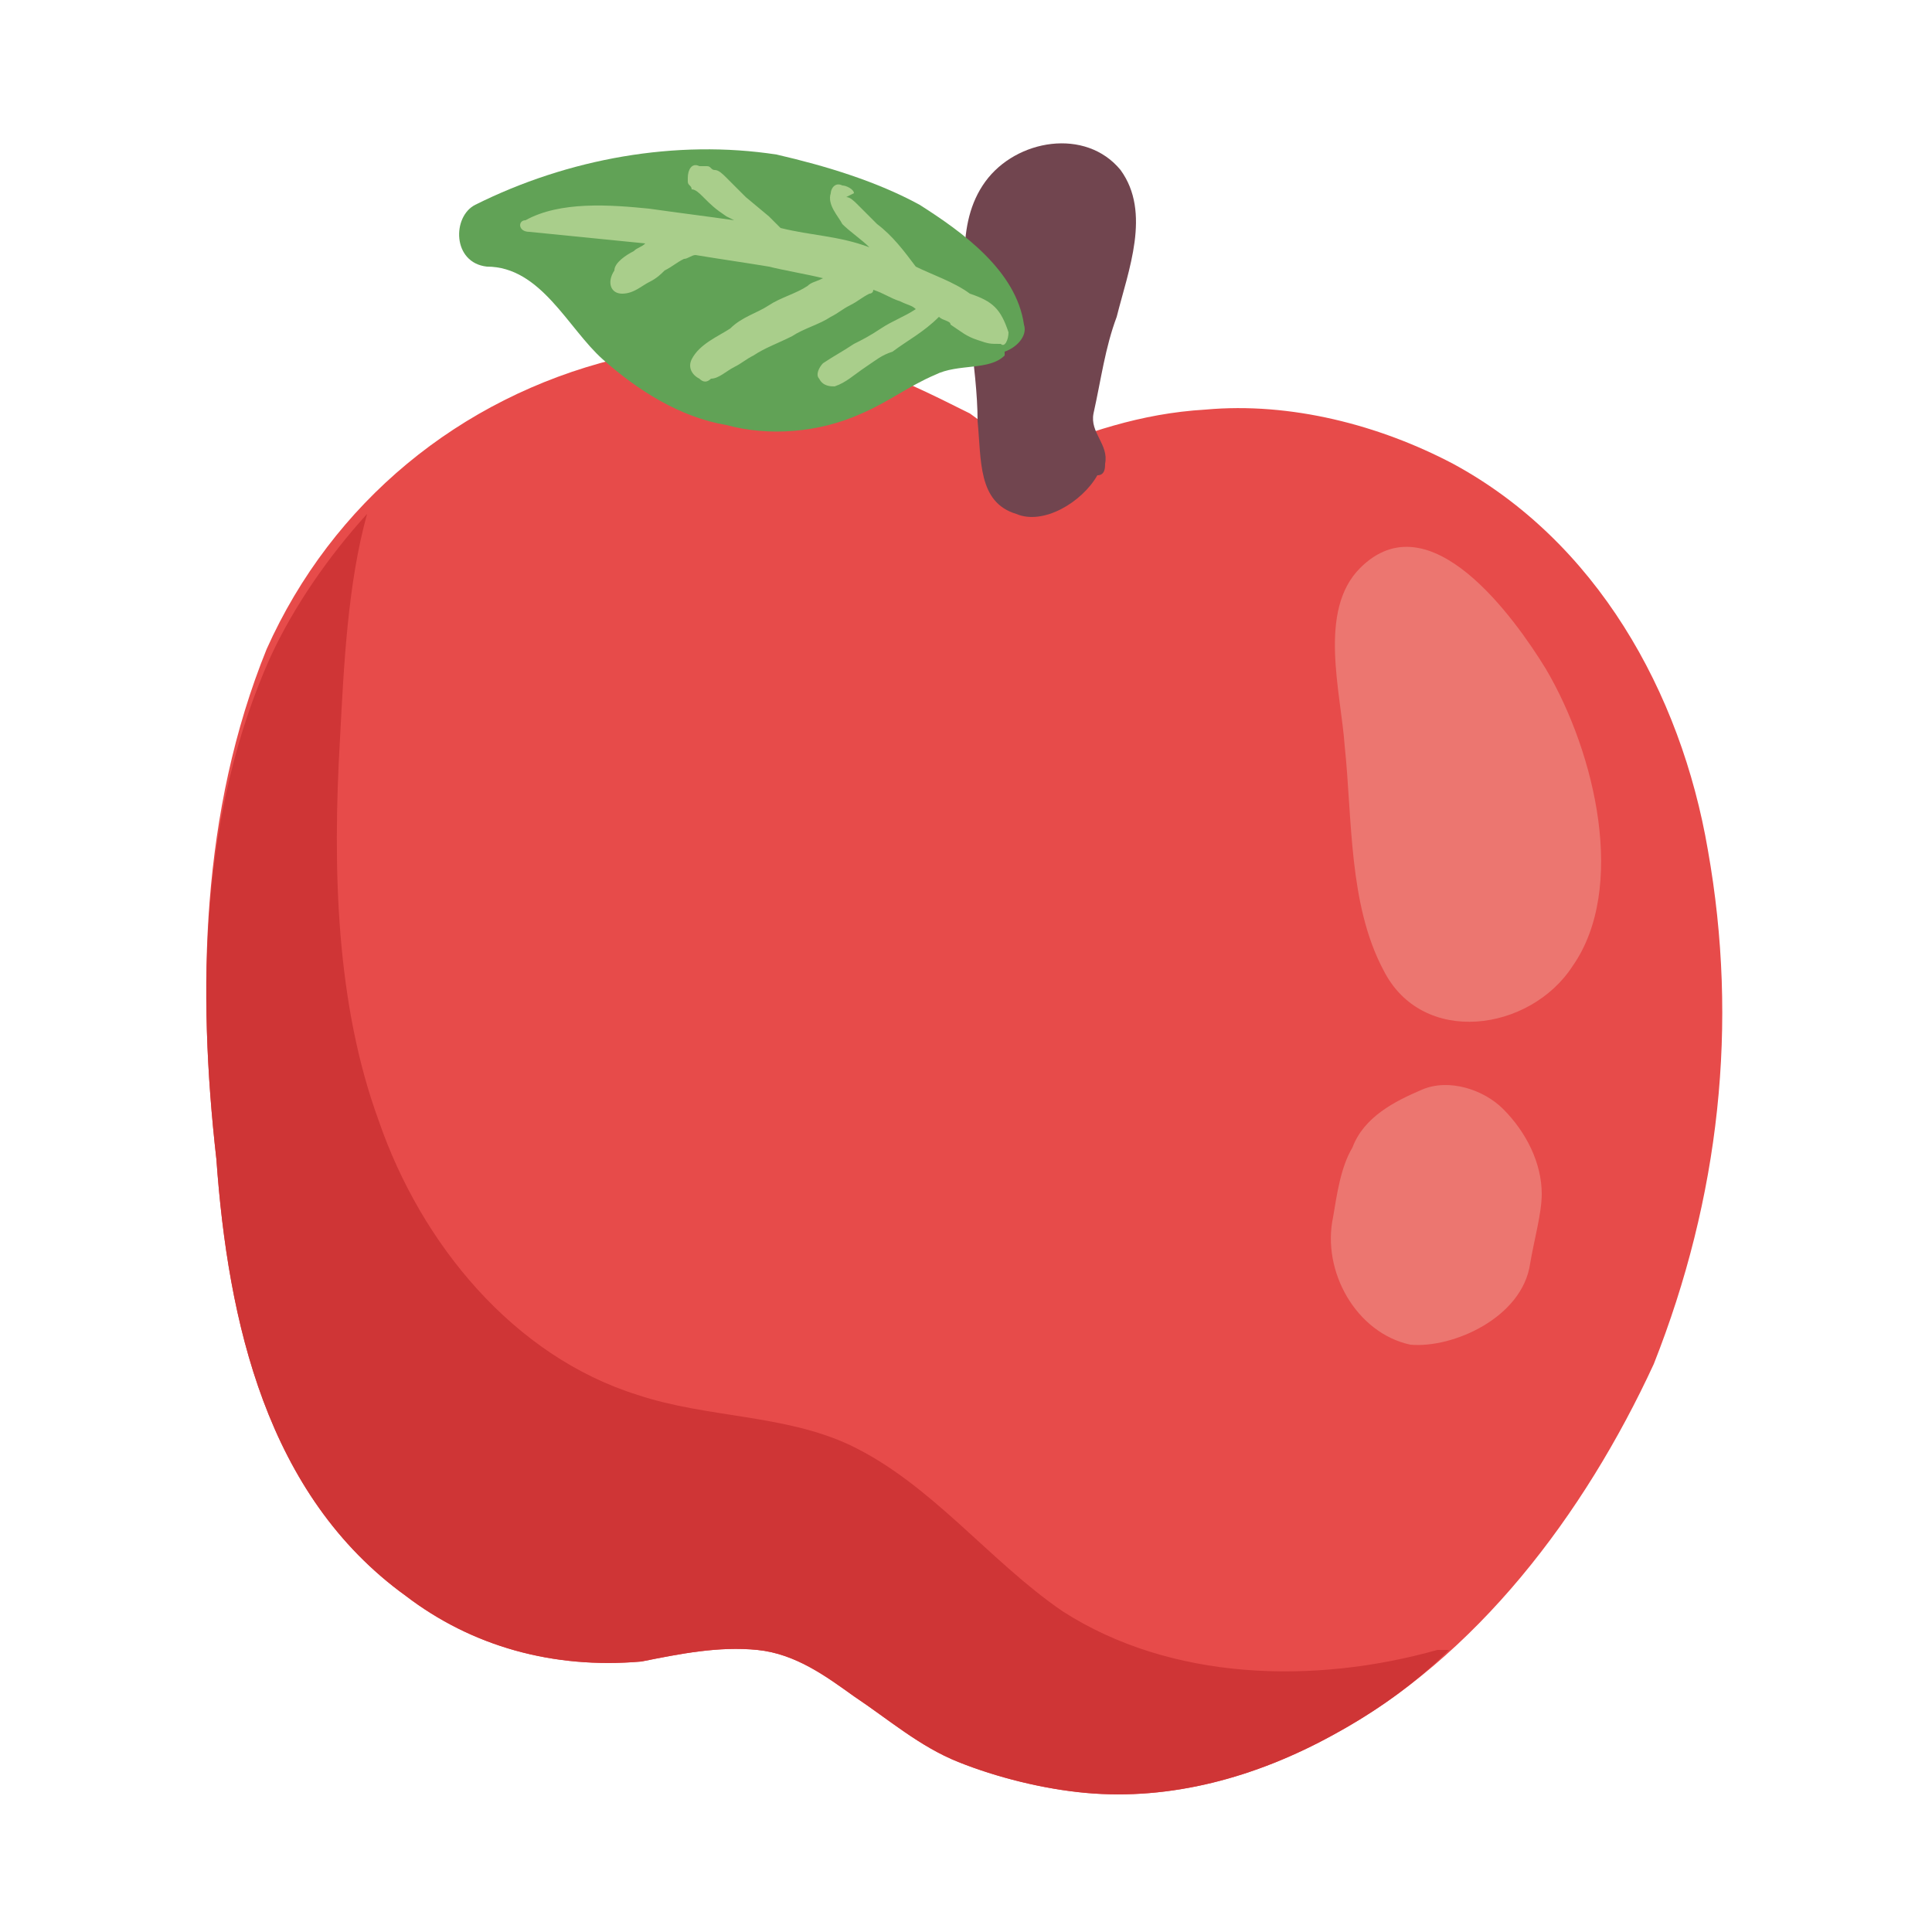
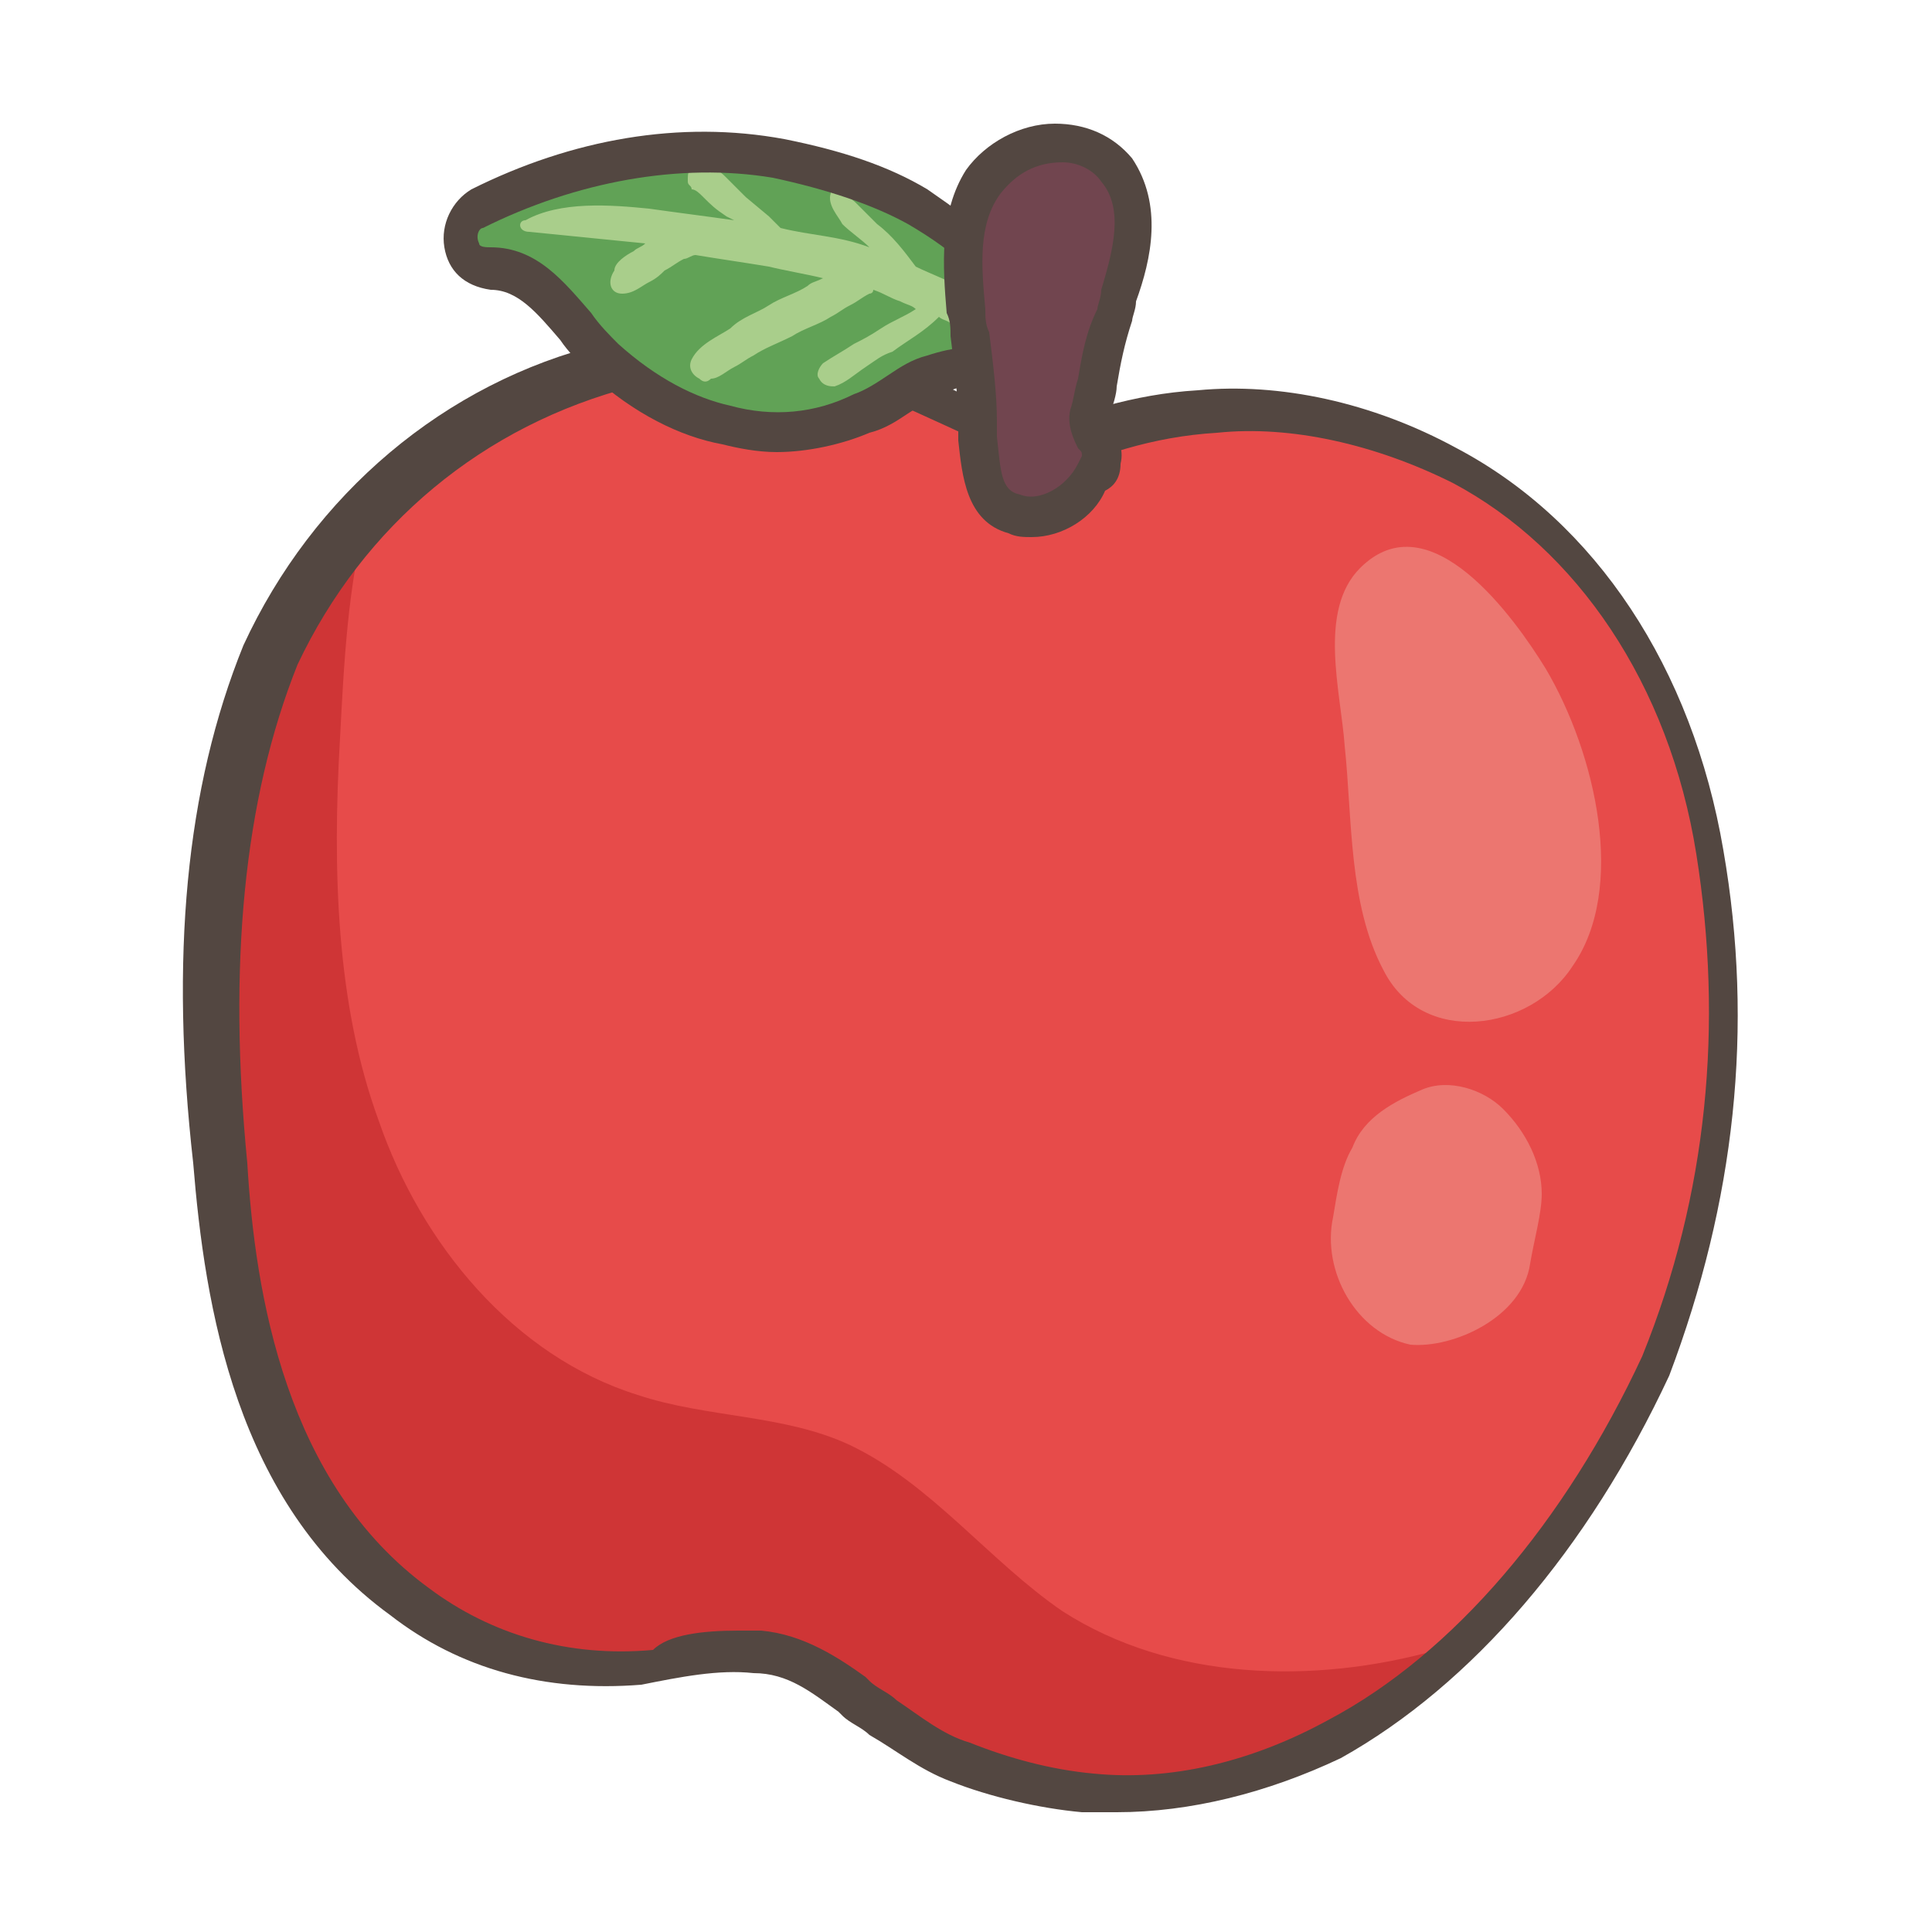
<svg xmlns="http://www.w3.org/2000/svg" version="1.1" id="圖層_1" x="0px" y="0px" viewBox="0 0 50 50" style="enable-background:new 0 0 50 50;" xml:space="preserve">
  <style type="text/css">
	.st0{fill:#E74B4A;}
- 	.st1{fill:#71454F;}
- 	.st2{fill:#61A256;}
- 	.st3{fill:#A9CE8B;}
- 	.st4{fill:#EC7670;}
- 	.st5{fill:#CF3536;}
+ 	.st1{fill:#EC7670;}
+ 	.st2{fill:#CF3536;}
+ 	.st3{fill:#534741;}
+ 	.st4{fill:#61A256;}
+ 	.st5{fill:#A9CE8B;}
+ 	.st6{fill:#71454F;}
</style>
-   <g>
-     <path class="st0" d="M44.2,22c-0.7-4.1-2.9-8-6.6-10c-1.9-1-4.2-1.6-6.4-1.4c-1.7,0.1-3.1,0.6-4.6,1.2l-0.1-0.1   c-0.4-0.3-1-0.7-1.4-1c-1-0.5-2-1-3-1.3c-2-0.5-4.2-0.6-6.2-0.1c-4,1-7.3,3.7-9,7.5C5.2,21,5.1,25.6,5.6,30   c0.3,4.2,1.3,8.7,4.9,11.3c1.7,1.3,3.8,1.9,6.1,1.7c1-0.2,2-0.4,3-0.3c1,0.1,1.8,0.7,2.5,1.2c0.9,0.6,1.7,1.3,2.7,1.7   c1,0.4,2.2,0.7,3.3,0.8c2.2,0.2,4.4-0.4,6.4-1.5c3.7-2,6.5-5.7,8.3-9.6C44.5,31,45,26.5,44.2,22z" />
-     <path class="st1" d="M28.6,12c0.1-0.5-0.4-0.8-0.3-1.3c0.2-0.9,0.3-1.7,0.6-2.5c0.3-1.2,0.9-2.7,0.1-3.8c-0.9-1.1-2.7-0.8-3.5,0.3   S25,7.3,25.1,8.6c0.1,0.8,0.2,1.6,0.2,2.3c0.1,1,0,2.1,1,2.4c0.7,0.3,1.7-0.3,2.1-1C28.6,12.3,28.6,12.1,28.6,12z" />
-     <path class="st2" d="M26.5,8.4c-0.2-1.4-1.6-2.4-2.7-3.1c-1.1-0.6-2.4-1-3.7-1.3c-2.6-0.4-5.4,0.1-7.8,1.3   c-0.6,0.3-0.6,1.5,0.3,1.6c1.4,0,2.1,1.6,3,2.4s2,1.5,3.2,1.7c1.1,0.3,2.4,0.2,3.5-0.3c0.7-0.3,1.2-0.7,1.9-1   c0.6-0.3,1.4-0.1,1.8-0.5L26,9.1C26.3,9,26.6,8.7,26.5,8.4z" />
-     <path class="st3" d="M26.1,8.6c-0.2-0.6-0.4-0.8-1-1c-0.4-0.3-1-0.5-1.4-0.7l0,0c-0.3-0.4-0.6-0.8-1-1.1c-0.2-0.2-0.3-0.3-0.5-0.5   c-0.1-0.1-0.2-0.2-0.3-0.2l0,0L22.1,5c0-0.1-0.2-0.2-0.3-0.2c-0.2-0.1-0.3,0.1-0.3,0.2c-0.1,0.3,0.2,0.6,0.3,0.8   C22,6,22.3,6.2,22.5,6.4c-0.8-0.3-1.5-0.3-2.3-0.5l0,0l0,0c-0.1-0.1-0.2-0.2-0.3-0.3l-0.6-0.5c-0.2-0.2-0.3-0.3-0.5-0.5   c-0.1-0.1-0.2-0.2-0.3-0.2c-0.1,0-0.1-0.1-0.2-0.1c-0.1,0-0.1,0-0.2,0l0,0c-0.2-0.1-0.3,0.1-0.3,0.3c0,0.1,0,0.1,0,0v0.1   c0,0.1,0.1,0.1,0.1,0.2c0.1,0,0.2,0.1,0.3,0.2c0.2,0.2,0.3,0.3,0.6,0.5L19,5.7c-0.7-0.1-1.5-0.2-2.2-0.3c-1-0.1-2.3-0.2-3.2,0.3   C13.4,5.7,13.4,6,13.7,6c1,0.1,2,0.2,3,0.3c-0.1,0.1-0.2,0.1-0.3,0.2c-0.2,0.1-0.5,0.3-0.5,0.5c-0.2,0.3-0.1,0.6,0.2,0.6   s0.5-0.2,0.7-0.3c0.2-0.1,0.3-0.2,0.4-0.3c0.2-0.1,0.3-0.2,0.5-0.3c0.1,0,0.2-0.1,0.3-0.1c0.6,0.1,1.3,0.2,1.9,0.3   c0.4,0.1,1,0.2,1.4,0.3c-0.2,0.1-0.3,0.1-0.4,0.2c-0.3,0.2-0.7,0.3-1,0.5c-0.3,0.2-0.7,0.3-1,0.6c-0.3,0.2-0.8,0.4-1,0.8   c-0.1,0.2,0,0.4,0.2,0.5c0.1,0.1,0.2,0.1,0.3,0l0,0c0.2,0,0.4-0.2,0.6-0.3c0.2-0.1,0.3-0.2,0.5-0.3c0.3-0.2,0.6-0.3,1-0.5   c0.3-0.2,0.7-0.3,1-0.5c0.2-0.1,0.3-0.2,0.5-0.3c0.2-0.1,0.3-0.2,0.5-0.3c0,0,0.1,0,0.1-0.1c0.3,0.1,0.4,0.2,0.7,0.3   c0.2,0.1,0.3,0.1,0.4,0.2c-0.3,0.2-0.6,0.3-0.9,0.5c-0.3,0.2-0.5,0.3-0.7,0.4c-0.3,0.2-0.5,0.3-0.8,0.5c-0.1,0.1-0.2,0.3-0.1,0.4   c0.1,0.2,0.3,0.2,0.4,0.2c0.3-0.1,0.5-0.3,0.8-0.5s0.4-0.3,0.7-0.4c0.4-0.3,0.8-0.5,1.2-0.9c0.1,0.1,0.3,0.1,0.3,0.2   c0.3,0.2,0.4,0.3,0.7,0.4s0.3,0.1,0.6,0.1C26,9,26.1,8.8,26.1,8.6z" />
-     <path class="st4" d="M40,17.3c-0.8-1.3-3-4.4-4.8-2.6c-1.1,1.1-0.5,3.2-0.4,4.6c0.2,1.9,0.1,4.1,1,5.8c1,2,3.8,1.6,4.9-0.1   C42.1,23,41.3,19.5,40,17.3z" />
-     <path class="st4" d="M39.6,32.7c0.1-0.6,0.3-1.3,0.3-1.8c0-0.8-0.4-1.6-1-2.2c-0.5-0.5-1.4-0.8-2.1-0.5c-0.7,0.3-1.5,0.7-1.8,1.5   c-0.3,0.5-0.4,1.2-0.5,1.8c-0.3,1.4,0.6,3,2,3.3C37.6,34.9,39.4,34.1,39.6,32.7z" />
-     <path class="st5" d="M37.2,42.7c-3.2,0.9-6.9,0.8-9.7-1c-1.9-1.3-3.4-3.3-5.5-4.3c-1.7-0.8-3.7-0.7-5.5-1.3c-3.2-1-5.6-3.9-6.7-7.1   c-1.1-3-1.2-6.5-1-9.9c0.1-1.9,0.2-4,0.7-5.8c-1,1.1-1.9,2.4-2.5,3.7C5.2,21,5.1,25.6,5.6,30c0.3,4.2,1.3,8.7,4.9,11.3   c1.7,1.3,3.8,1.9,6.1,1.7c1-0.2,2-0.4,3-0.3c1,0.1,1.8,0.7,2.5,1.2c0.9,0.6,1.7,1.3,2.7,1.7c1,0.4,2.2,0.7,3.3,0.8   c2.2,0.2,4.4-0.4,6.4-1.5c1.1-0.6,2.1-1.3,3-2.2C37.4,42.7,37.3,42.7,37.2,42.7z" />
-   </g>
+   <path class="st0" d="M44.2,22c-0.7-4.1-2.9-8-6.6-10c-1.9-1-4.2-1.6-6.4-1.4c-1.7,0.1-3.1,0.6-4.6,1.2l-0.1-0.1  c-0.4-0.3-1-0.7-1.4-1c-1-0.5-2-1-3-1.3c-2-0.5-4.2-0.6-6.2-0.1c-4,1-7.3,3.7-9,7.5C5.2,21,5.1,25.6,5.6,30  c0.3,4.2,1.3,8.7,4.9,11.3c1.7,1.3,3.8,1.9,6.1,1.7c1-0.2,2-0.4,3-0.3c1,0.1,1.8,0.7,2.5,1.2c0.9,0.6,1.7,1.3,2.7,1.7  s2.2,0.7,3.3,0.8c2.2,0.2,4.4-0.4,6.4-1.5c3.7-2,6.5-5.7,8.3-9.6C44.5,31,45,26.5,44.2,22z" />
+   <path class="st1" d="M40,17.3c-0.8-1.3-3-4.4-4.8-2.6c-1.1,1.1-0.5,3.2-0.4,4.6c0.2,1.9,0.1,4.1,1,5.8c1,2,3.8,1.6,4.9-0.1  C42.1,23,41.3,19.5,40,17.3z" />
+   <path class="st1" d="M39.6,32.7c0.1-0.6,0.3-1.3,0.3-1.8c0-0.8-0.4-1.6-1-2.2c-0.5-0.5-1.4-0.8-2.1-0.5c-0.7,0.3-1.5,0.7-1.8,1.5  c-0.3,0.5-0.4,1.2-0.5,1.8c-0.3,1.4,0.6,3,2,3.3C37.6,34.9,39.4,34.1,39.6,32.7z" />
+   <path class="st2" d="M37.2,42.7c-3.2,0.9-6.9,0.8-9.7-1c-1.9-1.3-3.4-3.3-5.5-4.3c-1.7-0.8-3.7-0.7-5.5-1.3c-3.2-1-5.6-3.9-6.7-7.1  c-1.1-3-1.2-6.5-1-9.9c0.1-1.9,0.2-4,0.7-5.8c-1,1.1-1.9,2.4-2.5,3.7c-1.8,4-1.9,8.6-1.4,13c0.3,4.2,1.3,8.7,4.9,11.3  c1.7,1.3,3.8,1.9,6.1,1.7c1-0.2,2-0.4,3-0.3c1,0.1,1.8,0.7,2.5,1.2c0.9,0.6,1.7,1.3,2.7,1.7s2.2,0.7,3.3,0.8  c2.2,0.2,4.4-0.4,6.4-1.5c1.1-0.6,2.1-1.3,3-2.2C37.4,42.7,37.3,42.7,37.2,42.7z" />
+   <path class="st3" d="M19.1,42.2c0.2,0,0.4,0,0.6,0c1.1,0.1,2,0.7,2.7,1.2l0.1,0.1c0.2,0.2,0.5,0.3,0.7,0.5c0.6,0.4,1.2,0.9,1.9,1.1  c1,0.4,2.1,0.7,3.2,0.8c2,0.2,4.1-0.3,6.1-1.4c3.2-1.7,6.1-5.1,8.1-9.4c1.7-4.2,2.1-8.6,1.4-13l0,0c-0.7-4.4-3.1-7.9-6.3-9.6  c-2-1-4.2-1.5-6.1-1.3c-1.7,0.1-3.1,0.6-4.5,1.2l-0.3,0.1l-0.3-0.3c-0.1-0.1-0.4-0.3-0.6-0.4c-0.3-0.2-0.5-0.4-0.7-0.5  c-0.9-0.4-1.9-0.9-2.8-1.2c-2-0.5-4.1-0.5-5.9-0.1c-3.9,1-7,3.6-8.7,7.2c-1.4,3.5-1.8,7.8-1.3,12.9c0.2,3.4,1,8.3,4.7,11  c1.6,1.2,3.6,1.8,5.8,1.6C17.3,42.3,18.2,42.2,19.1,42.2z M28.9,46.9c-0.3,0-0.6,0-0.9,0c-1.1-0.1-2.4-0.4-3.4-0.8  c-0.8-0.3-1.4-0.8-2.1-1.2c-0.2-0.2-0.5-0.3-0.7-0.5l-0.1-0.1c-0.7-0.5-1.3-1-2.2-1c-0.9-0.1-1.9,0.1-2.9,0.3  c-2.5,0.2-4.7-0.4-6.5-1.8c-4-2.9-4.8-8-5.1-11.7c-0.6-5.3-0.2-9.7,1.3-13.4c1.8-3.9,5.2-6.8,9.3-7.8c1.9-0.5,4.2-0.5,6.4,0.1  c1.1,0.3,2.1,0.8,3.1,1.3c0.3,0.2,0.5,0.4,0.8,0.5c0.2,0.1,0.4,0.3,0.6,0.4c1.4-0.5,2.8-1,4.5-1.1c2.1-0.2,4.5,0.3,6.7,1.5  c3.6,1.9,6.1,5.7,6.9,10.4c0.8,4.6,0.3,9.1-1.4,13.6c-2.1,4.5-5.1,8-8.5,9.9C32.8,46.4,30.8,46.9,28.9,46.9z" />
+   <path class="st4" d="M26.5,8.4C26.3,7,24.9,6,23.8,5.3c-1.1-0.6-2.4-1-3.7-1.3c-2.6-0.4-5.4,0.1-7.8,1.3c-0.6,0.3-0.6,1.5,0.3,1.6  c1.4,0,2.1,1.6,3,2.4s2,1.5,3.2,1.7c1.1,0.3,2.4,0.2,3.5-0.3c0.7-0.3,1.2-0.7,1.9-1c0.6-0.3,1.4-0.1,1.8-0.5l0-0.1  C26.3,9,26.6,8.7,26.5,8.4z" />
+   <path class="st5" d="M26.1,8.6c-0.2-0.6-0.4-0.8-1-1c-0.4-0.3-1-0.5-1.4-0.7l0,0c-0.3-0.4-0.6-0.8-1-1.1c-0.2-0.2-0.3-0.3-0.5-0.5  c-0.1-0.1-0.2-0.2-0.3-0.2l0,0L22.1,5c0-0.1-0.2-0.2-0.3-0.2c-0.2-0.1-0.3,0.1-0.3,0.2c-0.1,0.3,0.2,0.6,0.3,0.8  C22,6,22.3,6.2,22.5,6.4c-0.8-0.3-1.5-0.3-2.3-0.5l0,0l0,0c-0.1-0.1-0.2-0.2-0.3-0.3l-0.6-0.5c-0.2-0.2-0.3-0.3-0.5-0.5  c-0.1-0.1-0.2-0.2-0.3-0.2c-0.1,0-0.1-0.1-0.2-0.1s-0.1,0-0.2,0l0,0c-0.2-0.1-0.3,0.1-0.3,0.3c0,0.1,0,0.1,0,0v0.1  c0,0.1,0.1,0.1,0.1,0.2c0.1,0,0.2,0.1,0.3,0.2c0.2,0.2,0.3,0.3,0.6,0.5L19,5.7c-0.7-0.1-1.5-0.2-2.2-0.3c-1-0.1-2.3-0.2-3.2,0.3  c-0.2,0-0.2,0.3,0.1,0.3c1,0.1,2,0.2,3,0.3c-0.1,0.1-0.2,0.1-0.3,0.2c-0.2,0.1-0.5,0.3-0.5,0.5c-0.2,0.3-0.1,0.6,0.2,0.6  s0.5-0.2,0.7-0.3C17,7.2,17.1,7.1,17.2,7c0.2-0.1,0.3-0.2,0.5-0.3c0.1,0,0.2-0.1,0.3-0.1c0.6,0.1,1.3,0.2,1.9,0.3  c0.4,0.1,1,0.2,1.4,0.3c-0.2,0.1-0.3,0.1-0.4,0.2c-0.3,0.2-0.7,0.3-1,0.5c-0.3,0.2-0.7,0.3-1,0.6c-0.3,0.2-0.8,0.4-1,0.8  c-0.1,0.2,0,0.4,0.2,0.5c0.1,0.1,0.2,0.1,0.3,0l0,0c0.2,0,0.4-0.2,0.6-0.3s0.3-0.2,0.5-0.3c0.3-0.2,0.6-0.3,1-0.5  c0.3-0.2,0.7-0.3,1-0.5C21.7,8.1,21.8,8,22,7.9c0.2-0.1,0.3-0.2,0.5-0.3c0,0,0.1,0,0.1-0.1c0.3,0.1,0.4,0.2,0.7,0.3  c0.2,0.1,0.3,0.1,0.4,0.2c-0.3,0.2-0.6,0.3-0.9,0.5c-0.3,0.2-0.5,0.3-0.7,0.4c-0.3,0.2-0.5,0.3-0.8,0.5c-0.1,0.1-0.2,0.3-0.1,0.4  c0.1,0.2,0.3,0.2,0.4,0.2c0.3-0.1,0.5-0.3,0.8-0.5s0.4-0.3,0.7-0.4c0.4-0.3,0.8-0.5,1.2-0.9c0.1,0.1,0.3,0.1,0.3,0.2  c0.3,0.2,0.4,0.3,0.7,0.4s0.3,0.1,0.6,0.1C26,9,26.1,8.8,26.1,8.6z" />
+   <path class="st3" d="M20.1,11.7c-0.5,0-1-0.1-1.4-0.2c-1.1-0.2-2.3-0.8-3.4-1.8c-0.3-0.3-0.6-0.6-0.8-0.9c-0.6-0.7-1.1-1.3-1.8-1.3  c-0.7-0.1-1.1-0.5-1.2-1.1c-0.1-0.6,0.2-1.2,0.7-1.5c2.6-1.3,5.4-1.8,8.1-1.3C21.8,3.9,23,4.3,24,4.9c1.3,0.9,2.7,1.9,2.9,3.4  c0.1,0.4-0.1,0.9-0.5,1.1v0l-0.1,0.1C26,9.9,25.5,10,25.1,10c-0.3,0-0.5,0.1-0.7,0.2c-0.4,0.2-0.6,0.3-0.9,0.5  c-0.3,0.2-0.6,0.4-1,0.5C21.8,11.5,20.9,11.7,20.1,11.7z M12.7,6.4c1.2,0,1.9,0.9,2.6,1.7c0.2,0.3,0.5,0.6,0.7,0.8  c1,0.9,2,1.4,2.9,1.6c1.1,0.3,2.2,0.2,3.2-0.3c0.3-0.1,0.6-0.3,0.9-0.5c0.3-0.2,0.6-0.4,1-0.5C24.3,9.1,24.7,9,25,9  c0.2,0,0.4,0,0.5-0.1V8.7l0.3-0.1c0.1,0,0.2-0.1,0.2-0.1l0,0l0,0c-0.2-1.1-1.3-2-2.5-2.7c-0.9-0.5-2.1-0.9-3.5-1.2  c-2.4-0.4-5.1,0.1-7.5,1.3c-0.1,0-0.2,0.2-0.1,0.4C12.4,6.4,12.6,6.4,12.7,6.4C12.7,6.4,12.7,6.4,12.7,6.4z" />
+   <path class="st6" d="M28.6,12c0.1-0.5-0.4-0.8-0.3-1.3c0.2-0.9,0.3-1.7,0.6-2.5C29.2,7,29.8,5.5,29,4.4c-0.9-1.1-2.7-0.8-3.5,0.3  S25,7.3,25.1,8.6c0.1,0.8,0.2,1.6,0.2,2.3c0.1,1,0,2.1,1,2.4c0.7,0.3,1.7-0.3,2.1-1C28.6,12.3,28.6,12.1,28.6,12z" />
+   <path class="st3" d="M26.7,13.9c-0.2,0-0.4,0-0.6-0.1c-1.1-0.3-1.2-1.5-1.3-2.4c0-0.1,0-0.3,0-0.4c0-0.7-0.1-1.5-0.2-2.3  c0-0.2,0-0.4-0.1-0.6c-0.1-1.2-0.2-2.6,0.5-3.7c0.5-0.7,1.4-1.2,2.3-1.2c0.8,0,1.5,0.3,2,0.9c0.8,1.2,0.5,2.6,0.1,3.7  c0,0.2-0.1,0.4-0.1,0.5c-0.2,0.6-0.3,1.1-0.4,1.7c0,0.2-0.1,0.5-0.2,0.8c0,0.1,0,0.1,0.1,0.3c0.1,0.2,0.3,0.5,0.2,0.9  c0,0.4-0.2,0.6-0.4,0.7C28.3,13.4,27.5,13.9,26.7,13.9z M27.5,4.2C27.5,4.2,27.4,4.2,27.5,4.2c-0.7,0-1.2,0.3-1.6,0.8  c-0.6,0.8-0.5,1.9-0.4,3c0,0.2,0,0.4,0.1,0.6c0.1,0.8,0.2,1.6,0.2,2.3c0,0.1,0,0.3,0,0.4c0.1,0.9,0.1,1.4,0.6,1.5  c0.5,0.2,1.2-0.2,1.5-0.8l0.1-0.2c0-0.1,0-0.1-0.1-0.2c-0.1-0.2-0.3-0.6-0.2-1c0.1-0.3,0.1-0.5,0.2-0.8c0.1-0.6,0.2-1.2,0.5-1.8  c0-0.1,0.1-0.3,0.1-0.5c0.3-1,0.6-2.1,0-2.8C28.3,4.4,27.9,4.2,27.5,4.2z" />
</svg>
